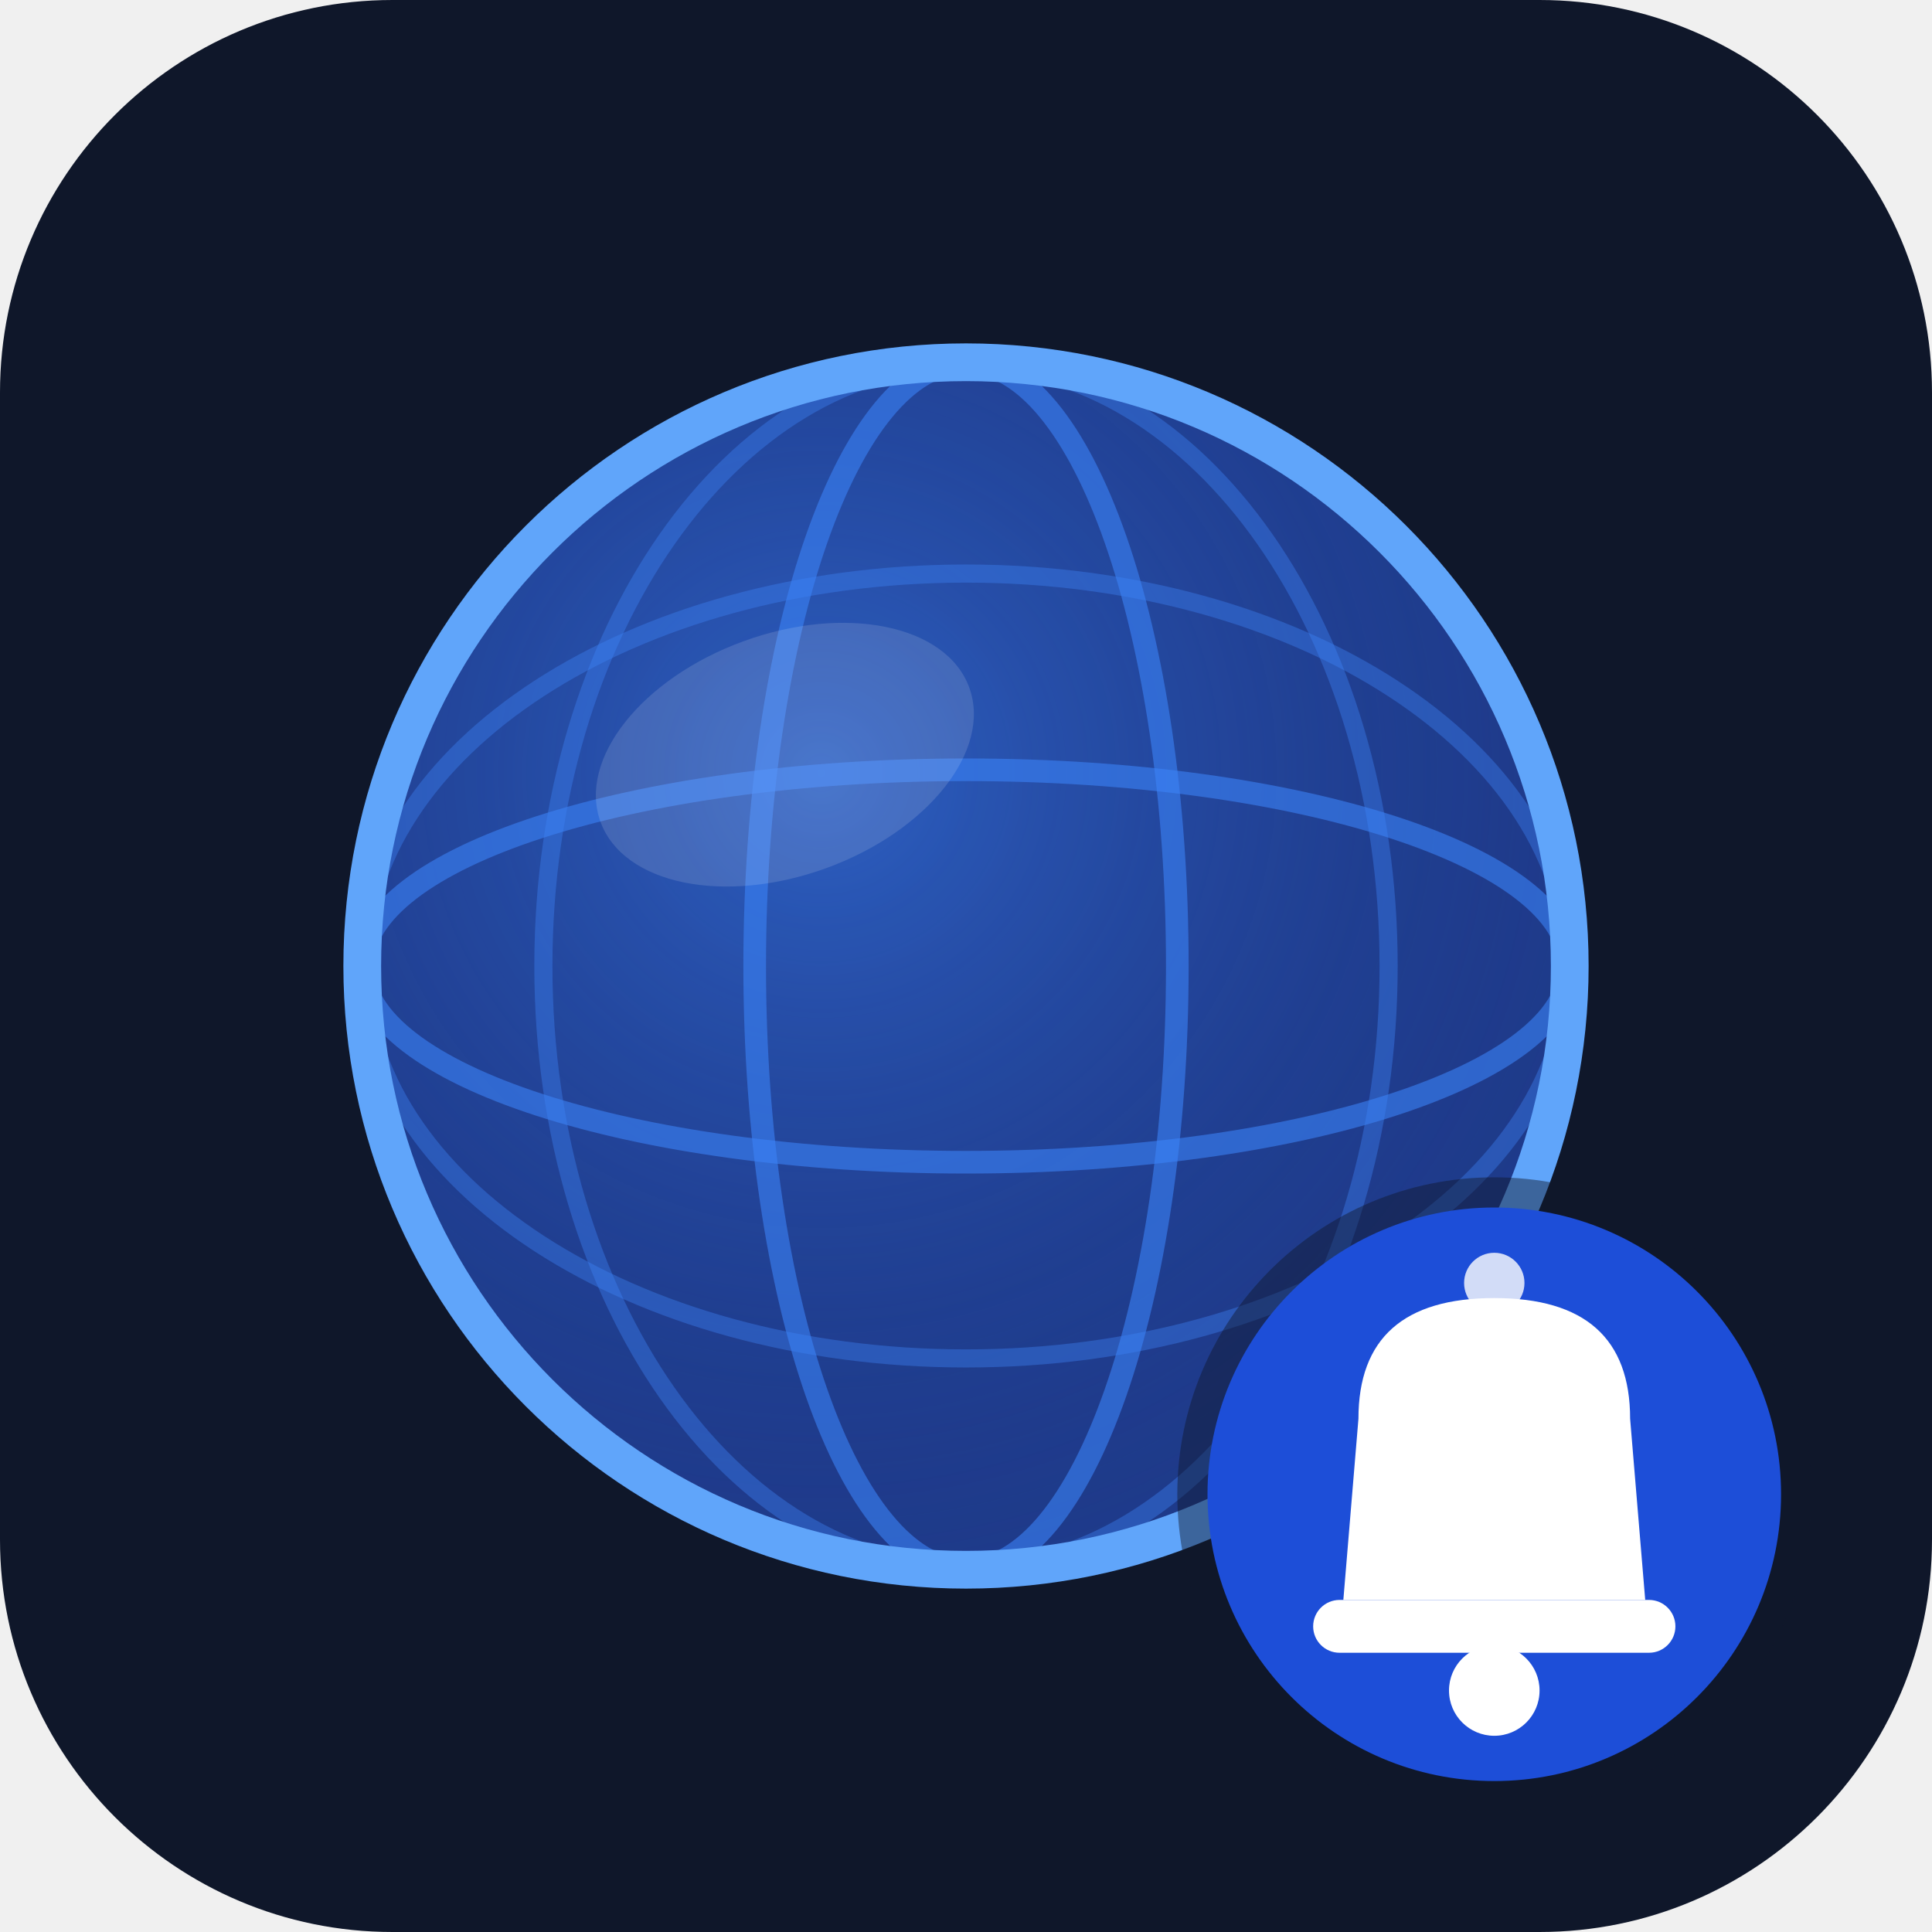
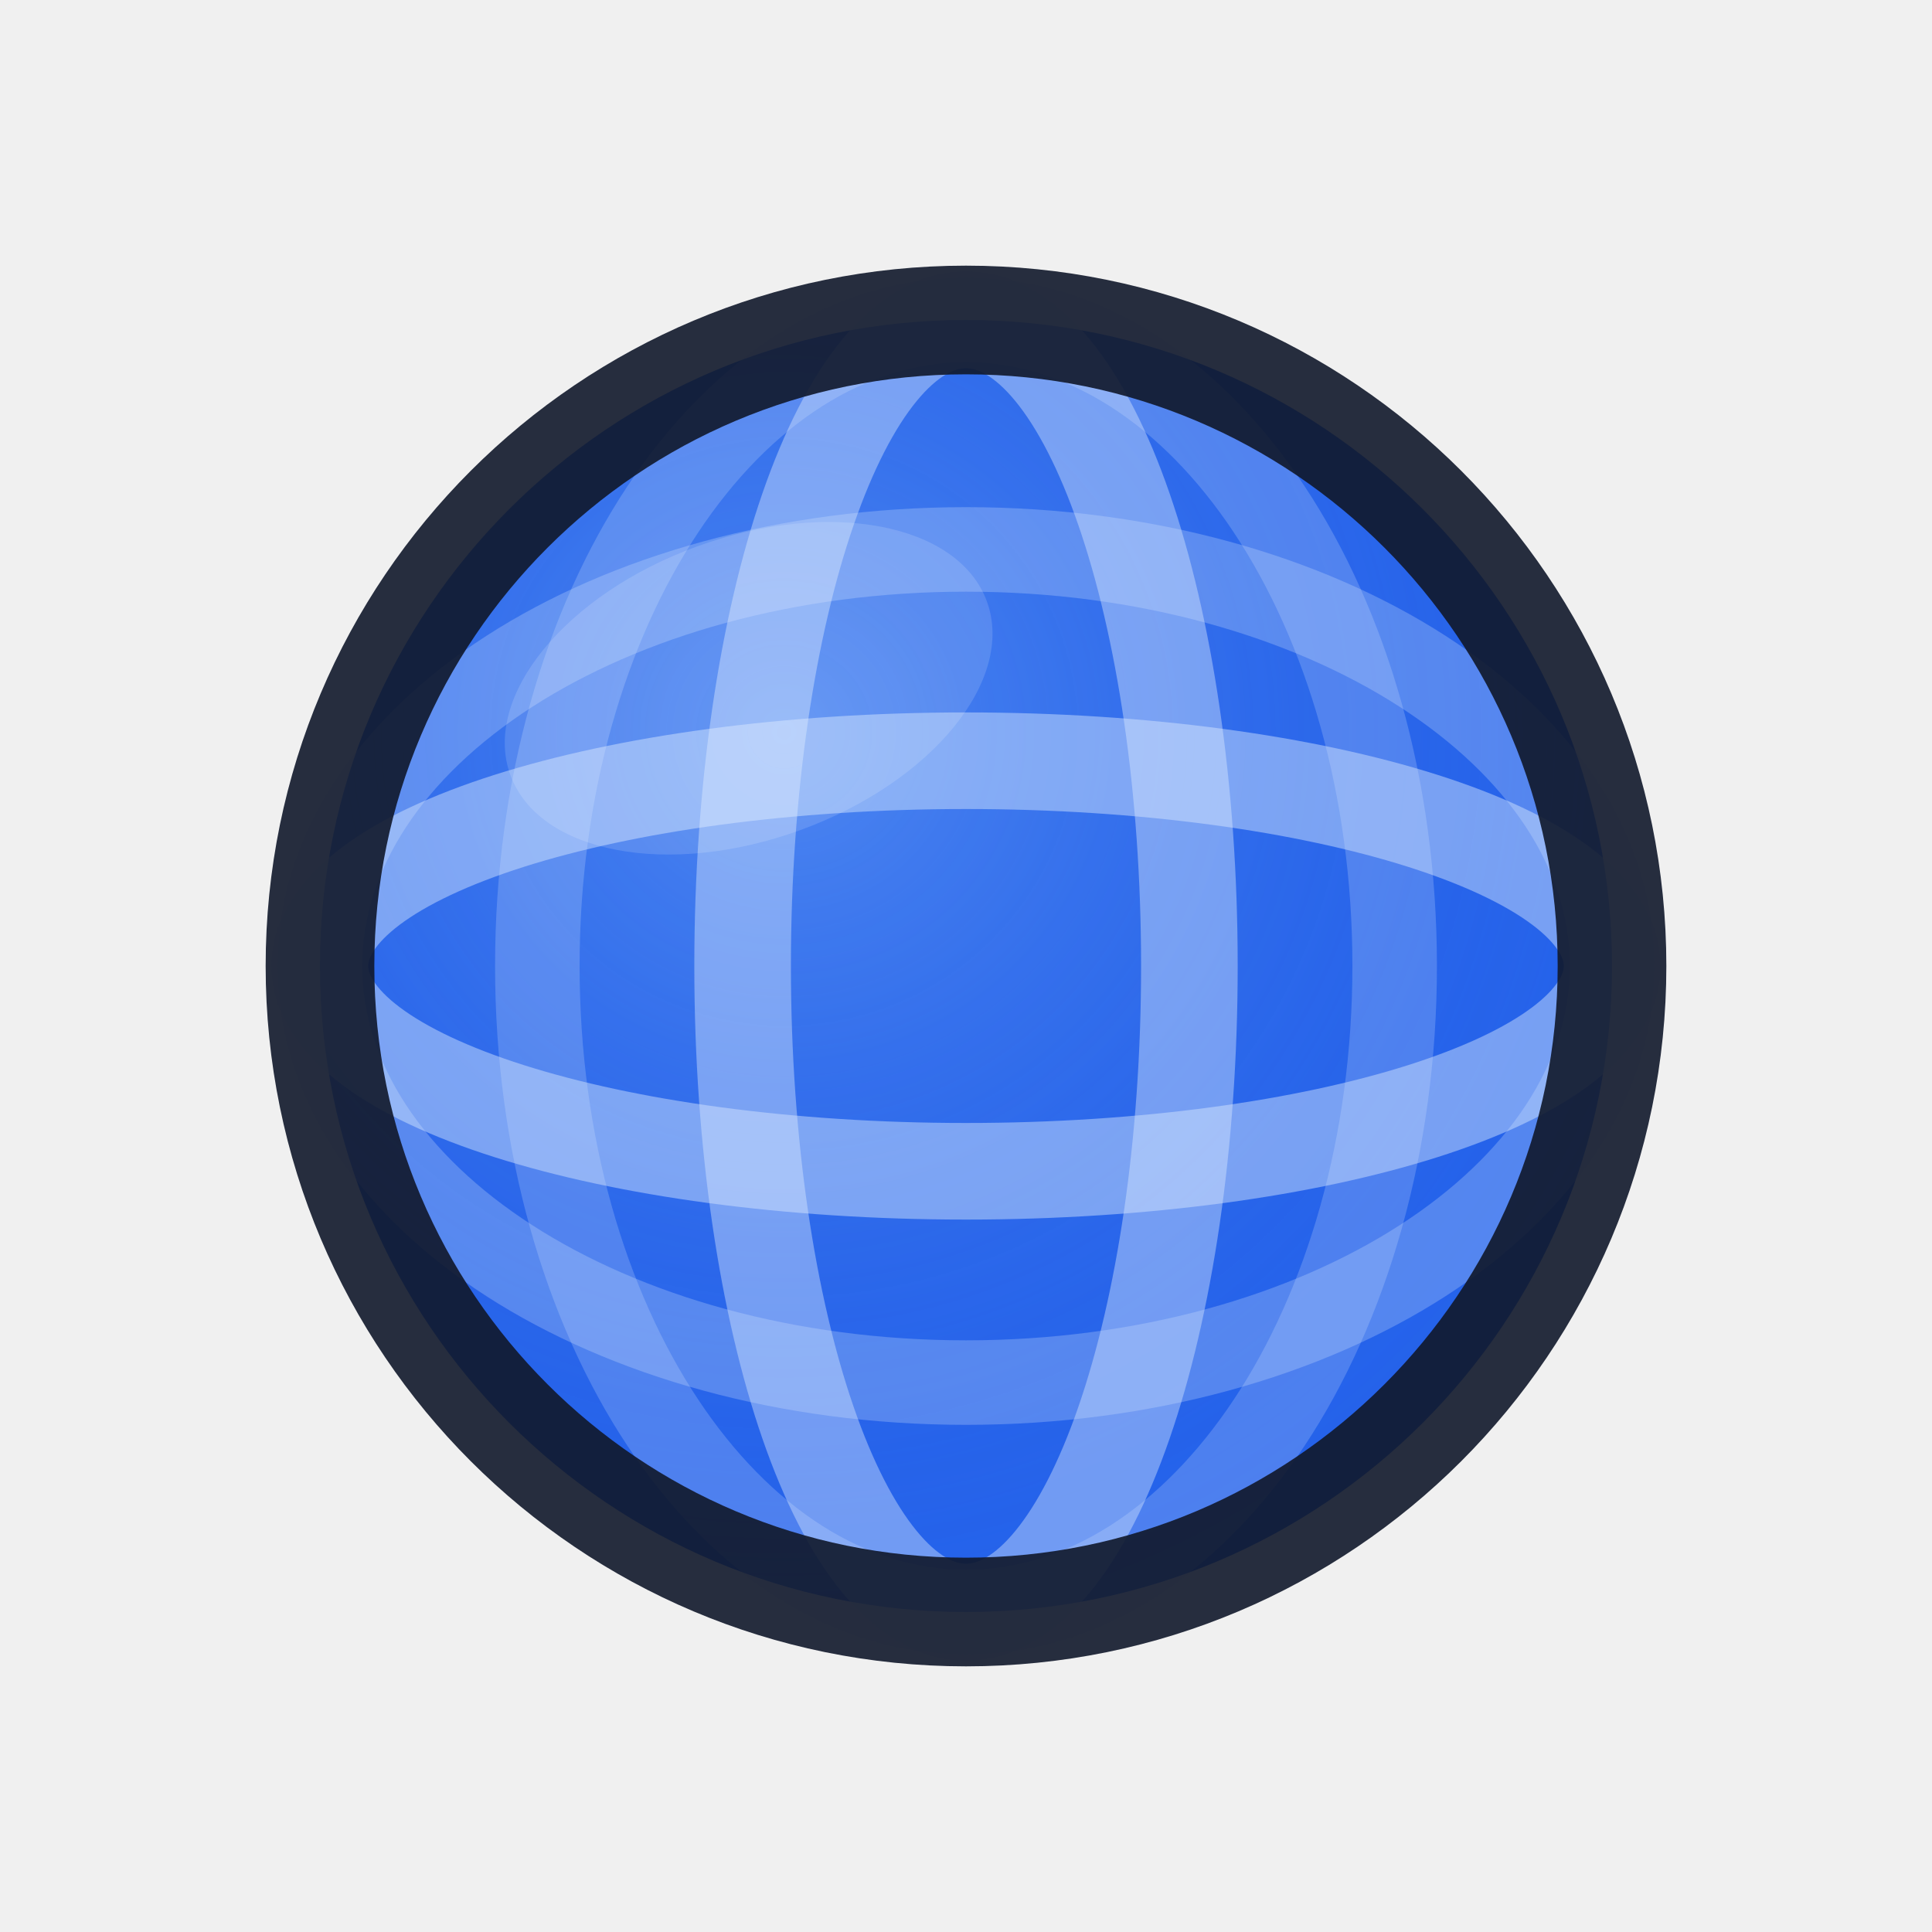
<svg xmlns="http://www.w3.org/2000/svg" width="128" height="128" viewBox="0 0 128 128">
-   <rect width="128" height="128" rx="26" fill="#0f172a" />
-   <circle cx="64" cy="64" r="40" fill="#1e3a8a" />
-   <circle cx="64" cy="64" r="40" fill="url(#g)" opacity="0.9" />
-   <ellipse cx="64" cy="64" rx="40" ry="13" fill="none" stroke="#3b82f6" stroke-width="1.5" opacity="0.6" />
-   <ellipse cx="64" cy="64" rx="40" ry="26" fill="none" stroke="#3b82f6" stroke-width="1.2" opacity="0.4" />
-   <ellipse cx="64" cy="64" rx="14" ry="40" fill="none" stroke="#3b82f6" stroke-width="1.5" opacity="0.6" />
-   <ellipse cx="64" cy="64" rx="28" ry="40" fill="none" stroke="#3b82f6" stroke-width="1.2" opacity="0.4" />
-   <circle cx="64" cy="64" r="40" fill="none" stroke="#60a5fa" stroke-width="2.5" />
-   <ellipse cx="52" cy="50" rx="13" ry="8" fill="white" opacity="0.13" transform="rotate(-20 52 50)" />
-   <circle cx="99" cy="99" r="21" fill="#0f172a" opacity="0.45" />
-   <circle cx="99" cy="99" r="19" fill="#1d4ed8" />
-   <path d="M 89 106 L 90 94 Q 90 86 99 86 Q 108 86 108 94 L 109 106 Z" fill="#ffffff" />
-   <rect x="87" y="106" width="24" height="3.5" rx="1.75" fill="#ffffff" />
-   <circle cx="99" cy="112" r="3" fill="#ffffff" />
-   <rect x="97" y="83" width="4" height="4" rx="2" fill="#ffffff" opacity="0.8" />
+   <circle cx="64" cy="64" r="42.8" fill="#2563eb" />
+   <circle cx="64" cy="64" r="42.8" fill="url(#iconGlow)" opacity="0.75" />
+   <ellipse cx="64" cy="64" rx="42.8" ry="13.6" fill="none" stroke="#dbeafe" stroke-width="6.4" opacity="0.45" />
+   <ellipse cx="64" cy="64" rx="42.8" ry="27.6" fill="none" stroke="#dbeafe" stroke-width="5.6" opacity="0.26" />
+   <ellipse cx="64" cy="64" rx="14.8" ry="42.8" fill="none" stroke="#dbeafe" stroke-width="6.4" opacity="0.42" />
+   <ellipse cx="64" cy="64" rx="28.4" ry="42.8" fill="none" stroke="#dbeafe" stroke-width="5.6" opacity="0.22" />
+   <circle cx="64" cy="64" r="42.8" fill="none" stroke="#0f172a" stroke-width="7.2" opacity="0.9" />
+   <ellipse cx="49.6" cy="45.6" rx="16.8" ry="10" fill="#ffffff" opacity="0.14" transform="rotate(-20 49.6 45.6)" />
  <defs>
-     <radialGradient id="g" cx="38%" cy="34%" r="70%">
-       <stop offset="0%" stop-color="#3b82f6" stop-opacity="0.6" />
-       <stop offset="100%" stop-color="#1e3a8a" stop-opacity="0" />
+     <radialGradient id="iconGlow" cx="36%" cy="32%" r="72%">
+       <stop offset="0%" stop-color="#93c5fd" stop-opacity="0.5" />
+       <stop offset="100%" stop-color="#1d4ed8" stop-opacity="0" />
    </radialGradient>
  </defs>
</svg>
